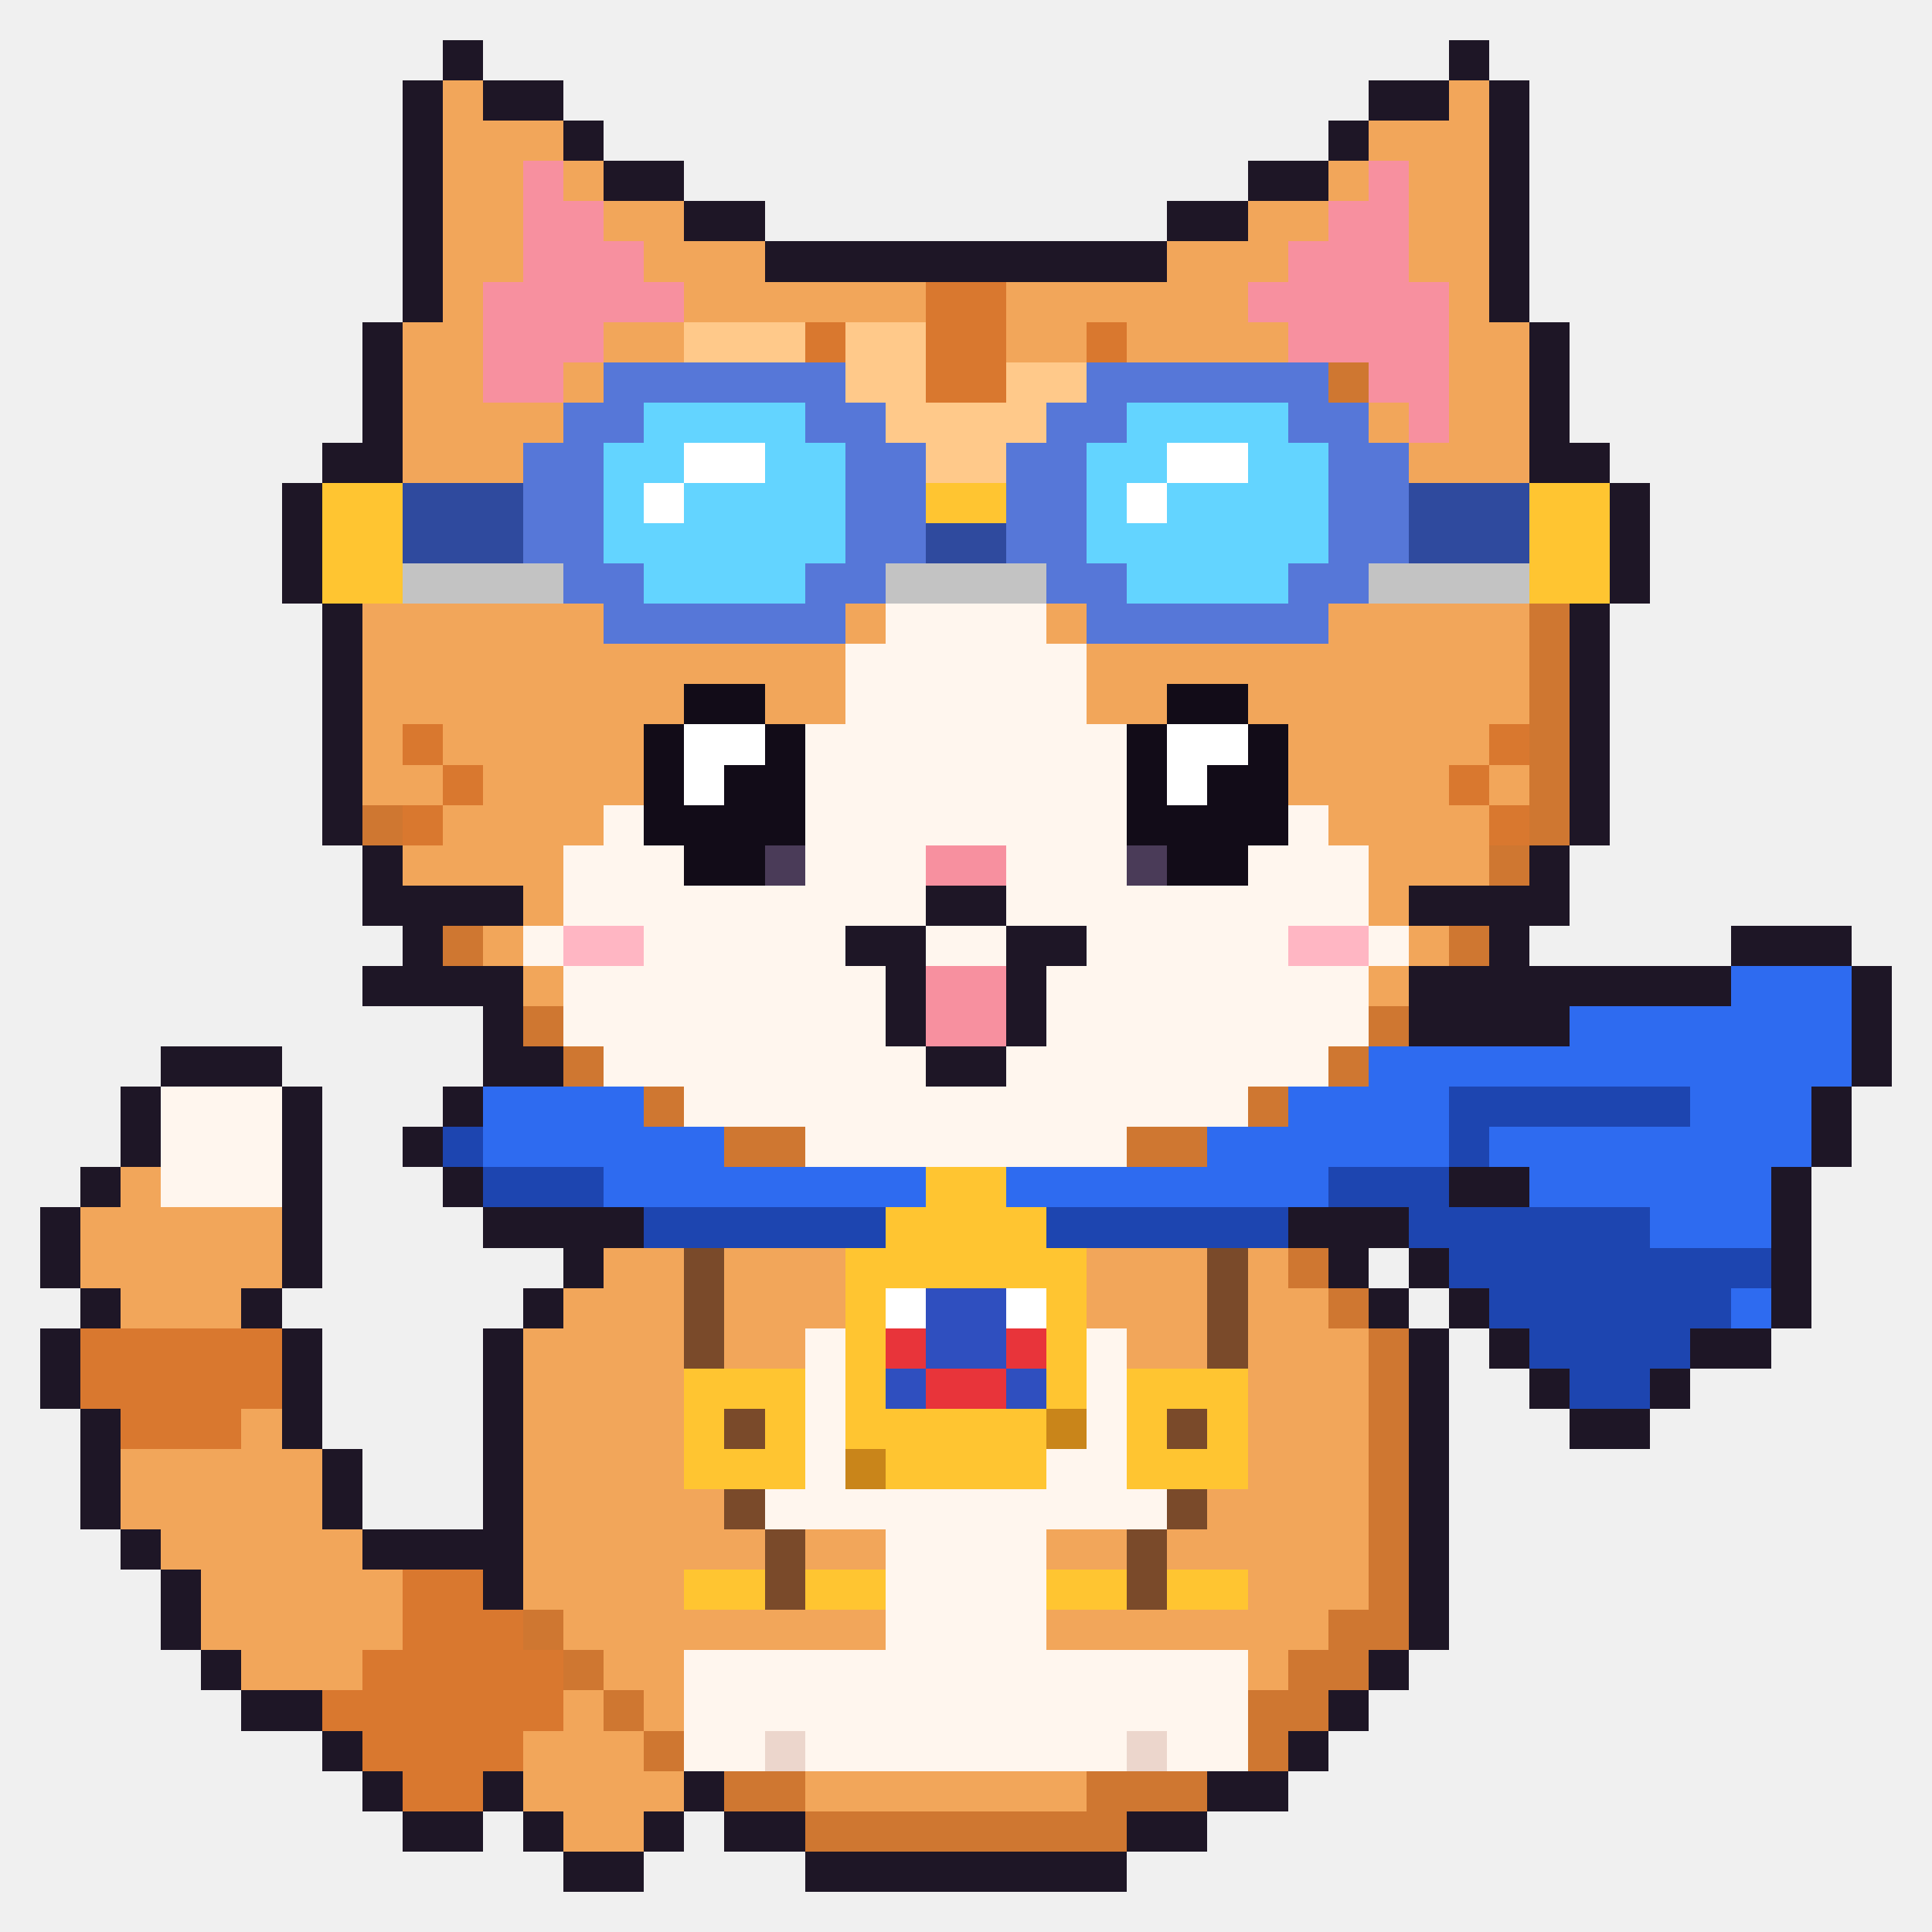
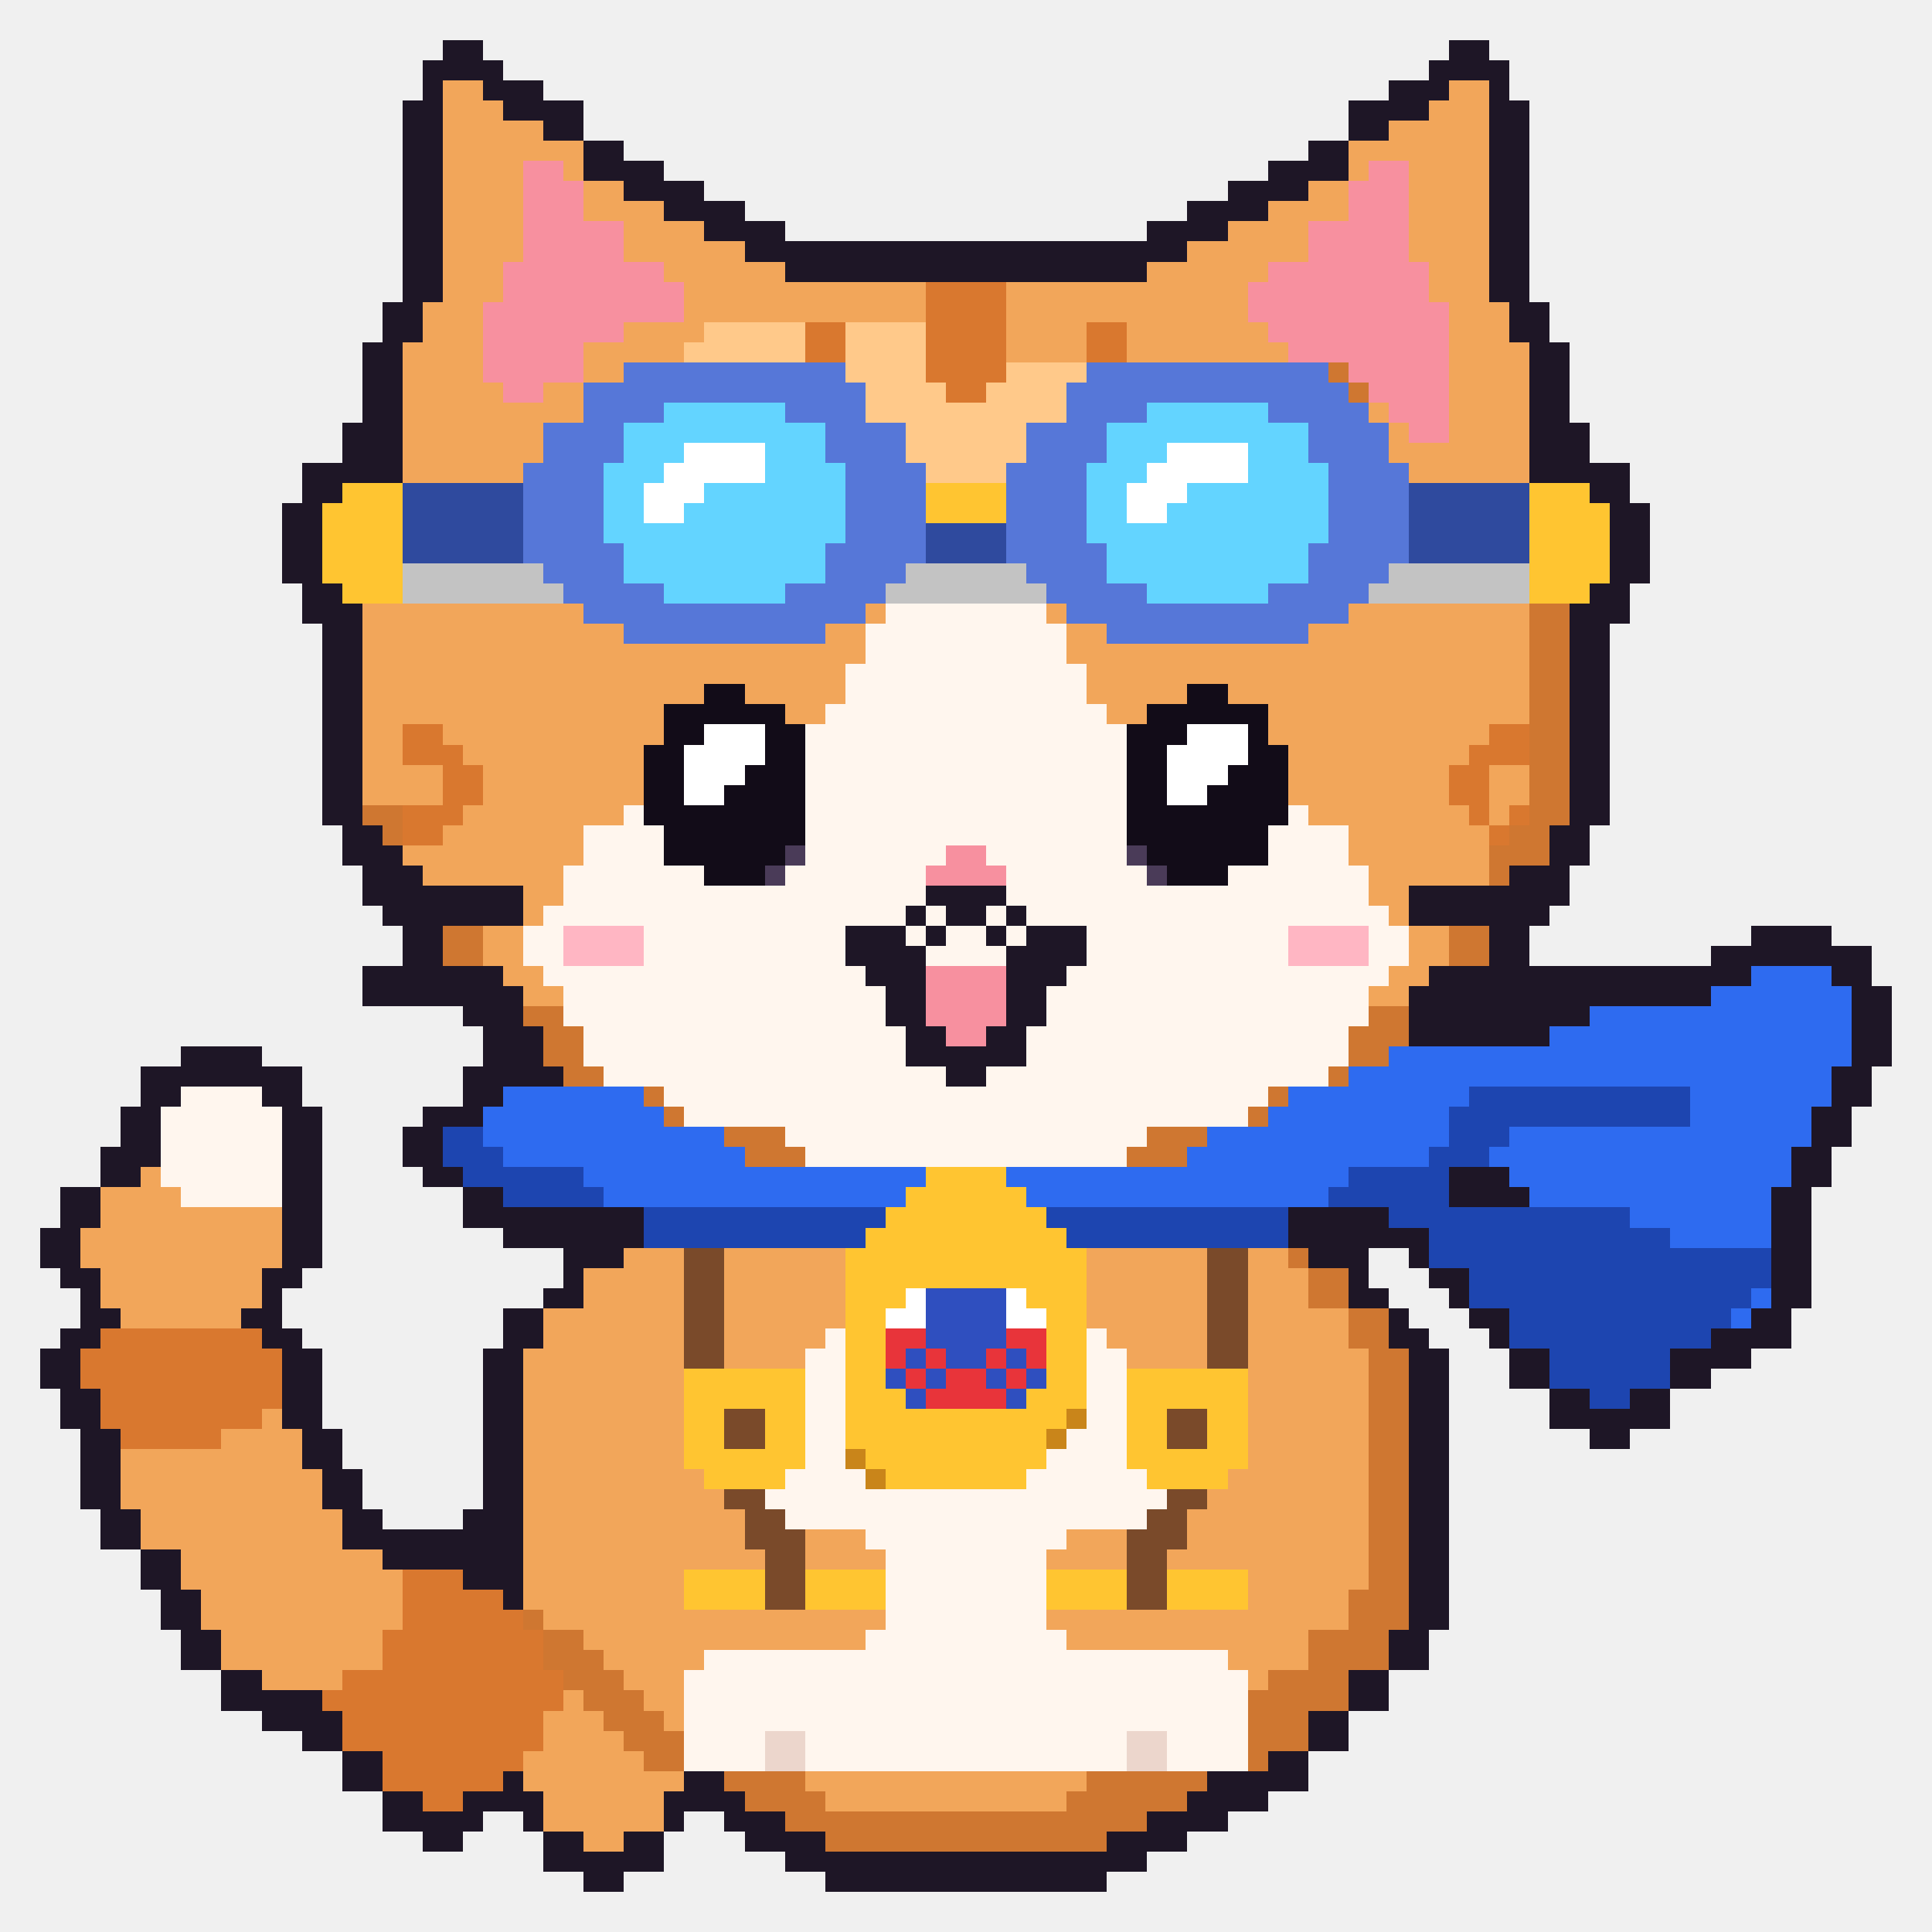
<svg xmlns="http://www.w3.org/2000/svg" width="96" height="96" viewBox="0 0 96 96" shape-rendering="crispEdges">
-   <path fill="#1e1626" d="M22 2h2v2h-2zM72 2h2v2h-2zM20 4h2v2h-2zM24 4h4v2h-4zM68 4h4v2h-4zM74 4h2v2h-2zM20 6h2v2h-2zM28 6h2v2h-2zM66 6h2v2h-2zM74 6h2v2h-2zM20 8h2v2h-2zM30 8h4v2h-4zM62 8h4v2h-4zM74 8h2v2h-2zM20 10h2v2h-2zM34 10h4v2h-4zM58 10h4v2h-4zM74 10h2v2h-2zM20 12h2v2h-2zM38 12h20v2h-20zM74 12h2v2h-2zM20 14h2v2h-2zM74 14h2v2h-2zM18 16h2v2h-2zM76 16h2v2h-2zM18 18h2v2h-2zM76 18h2v2h-2zM18 20h2v2h-2zM76 20h2v2h-2zM16 22h4v2h-4zM76 22h4v2h-4zM14 24h2v2h-2zM80 24h2v2h-2zM14 26h2v2h-2zM80 26h2v2h-2zM14 28h2v2h-2zM80 28h2v2h-2zM16 30h2v2h-2zM78 30h2v2h-2zM16 32h2v2h-2zM78 32h2v2h-2zM16 34h2v2h-2zM78 34h2v2h-2zM16 36h2v2h-2zM78 36h2v2h-2zM16 38h2v2h-2zM78 38h2v2h-2zM16 40h2v2h-2zM78 40h2v2h-2zM18 42h2v2h-2zM76 42h2v2h-2zM18 44h8v2h-8zM46 44h4v2h-4zM70 44h8v2h-8zM20 46h2v2h-2zM42 46h4v2h-4zM50 46h4v2h-4zM74 46h2v2h-2zM86 46h6v2h-6zM18 48h8v2h-8zM44 48h2v2h-2zM50 48h2v2h-2zM70 48h16v2h-16zM92 48h2v2h-2zM24 50h2v2h-2zM44 50h2v2h-2zM50 50h2v2h-2zM70 50h8v2h-8zM92 50h2v2h-2zM8 52h6v2h-6zM24 52h4v2h-4zM46 52h4v2h-4zM92 52h2v2h-2zM6 54h2v2h-2zM14 54h2v2h-2zM22 54h2v2h-2zM90 54h2v2h-2zM6 56h2v2h-2zM14 56h2v2h-2zM20 56h2v2h-2zM90 56h2v2h-2zM4 58h2v2h-2zM14 58h2v2h-2zM22 58h2v2h-2zM72 58h4v2h-4zM88 58h2v2h-2zM2 60h2v2h-2zM14 60h2v2h-2zM24 60h8v2h-8zM64 60h6v2h-6zM88 60h2v2h-2zM2 62h2v2h-2zM14 62h2v2h-2zM28 62h2v2h-2zM66 62h2v2h-2zM70 62h2v2h-2zM88 62h2v2h-2zM4 64h2v2h-2zM12 64h2v2h-2zM26 64h2v2h-2zM68 64h2v2h-2zM72 64h2v2h-2zM88 64h2v2h-2zM2 66h2v2h-2zM14 66h2v2h-2zM24 66h2v2h-2zM70 66h2v2h-2zM74 66h2v2h-2zM84 66h4v2h-4zM2 68h2v2h-2zM14 68h2v2h-2zM24 68h2v2h-2zM70 68h2v2h-2zM76 68h2v2h-2zM82 68h2v2h-2zM4 70h2v2h-2zM14 70h2v2h-2zM24 70h2v2h-2zM70 70h2v2h-2zM78 70h4v2h-4zM4 72h2v2h-2zM16 72h2v2h-2zM24 72h2v2h-2zM70 72h2v2h-2zM4 74h2v2h-2zM16 74h2v2h-2zM24 74h2v2h-2zM70 74h2v2h-2zM6 76h2v2h-2zM18 76h8v2h-8zM70 76h2v2h-2zM8 78h2v2h-2zM24 78h2v2h-2zM70 78h2v2h-2zM8 80h2v2h-2zM70 80h2v2h-2zM10 82h2v2h-2zM68 82h2v2h-2zM12 84h4v2h-4zM66 84h2v2h-2zM16 86h2v2h-2zM64 86h2v2h-2zM18 88h2v2h-2zM24 88h2v2h-2zM34 88h2v2h-2zM60 88h4v2h-4zM20 90h4v2h-4zM26 90h2v2h-2zM32 90h2v2h-2zM36 90h4v2h-4zM56 90h4v2h-4zM28 92h4v2h-4zM40 92h16v2h-16z" />
-   <path fill="#f2a65a" d="M22 4h2v2h-2zM72 4h2v2h-2zM22 6h6v2h-6zM68 6h6v2h-6zM22 8h4v2h-4zM28 8h2v2h-2zM66 8h2v2h-2zM70 8h4v2h-4zM22 10h4v2h-4zM30 10h4v2h-4zM62 10h4v2h-4zM70 10h4v2h-4zM22 12h4v2h-4zM32 12h6v2h-6zM58 12h6v2h-6zM70 12h4v2h-4zM22 14h2v2h-2zM34 14h12v2h-12zM50 14h12v2h-12zM72 14h2v2h-2zM20 16h4v2h-4zM30 16h4v2h-4zM50 16h4v2h-4zM56 16h8v2h-8zM72 16h4v2h-4zM20 18h4v2h-4zM28 18h2v2h-2zM72 18h4v2h-4zM20 20h8v2h-8zM68 20h2v2h-2zM72 20h4v2h-4zM20 22h6v2h-6zM70 22h6v2h-6zM18 30h12v2h-12zM42 30h2v2h-2zM52 30h2v2h-2zM66 30h10v2h-10zM18 32h24v2h-24zM54 32h22v2h-22zM18 34h16v2h-16zM38 34h4v2h-4zM54 34h4v2h-4zM62 34h14v2h-14zM18 36h2v2h-2zM22 36h10v2h-10zM64 36h10v2h-10zM18 38h4v2h-4zM24 38h8v2h-8zM64 38h8v2h-8zM74 38h2v2h-2zM22 40h8v2h-8zM66 40h8v2h-8zM20 42h8v2h-8zM68 42h6v2h-6zM26 44h2v2h-2zM68 44h2v2h-2zM24 46h2v2h-2zM70 46h2v2h-2zM26 48h2v2h-2zM68 48h2v2h-2zM6 58h2v2h-2zM4 60h10v2h-10zM4 62h10v2h-10zM30 62h4v2h-4zM36 62h6v2h-6zM54 62h6v2h-6zM62 62h2v2h-2zM6 64h6v2h-6zM28 64h6v2h-6zM36 64h6v2h-6zM54 64h6v2h-6zM62 64h4v2h-4zM26 66h8v2h-8zM36 66h4v2h-4zM56 66h4v2h-4zM62 66h6v2h-6zM26 68h8v2h-8zM62 68h6v2h-6zM12 70h2v2h-2zM26 70h8v2h-8zM62 70h6v2h-6zM6 72h10v2h-10zM26 72h8v2h-8zM62 72h6v2h-6zM6 74h10v2h-10zM26 74h10v2h-10zM60 74h8v2h-8zM8 76h10v2h-10zM26 76h12v2h-12zM40 76h4v2h-4zM52 76h4v2h-4zM58 76h10v2h-10zM10 78h10v2h-10zM26 78h8v2h-8zM62 78h6v2h-6zM10 80h10v2h-10zM28 80h16v2h-16zM52 80h14v2h-14zM12 82h6v2h-6zM30 82h4v2h-4zM62 82h2v2h-2zM28 84h2v2h-2zM32 84h2v2h-2zM26 86h6v2h-6zM26 88h8v2h-8zM40 88h14v2h-14zM28 90h4v2h-4z" />
-   <path fill="#f7909f" d="M26 8h2v2h-2zM68 8h2v2h-2zM26 10h4v2h-4zM66 10h4v2h-4zM26 12h6v2h-6zM64 12h6v2h-6zM24 14h10v2h-10zM62 14h10v2h-10zM24 16h6v2h-6zM64 16h8v2h-8zM24 18h4v2h-4zM68 18h4v2h-4zM70 20h2v2h-2zM46 42h4v2h-4zM46 48h4v2h-4zM46 50h4v2h-4z" />
-   <path fill="#d9782f" d="M46 14h4v2h-4zM40 16h2v2h-2zM46 16h4v2h-4zM54 16h2v2h-2zM46 18h4v2h-4zM20 36h2v2h-2zM74 36h2v2h-2zM22 38h2v2h-2zM72 38h2v2h-2zM20 40h2v2h-2zM74 40h2v2h-2zM4 66h10v2h-10zM4 68h10v2h-10zM6 70h6v2h-6zM20 78h4v2h-4zM20 80h6v2h-6zM18 82h10v2h-10zM16 84h12v2h-12zM18 86h8v2h-8zM20 88h4v2h-4z" />
-   <path fill="#ffc98a" d="M34 16h6v2h-6zM42 16h4v2h-4zM42 18h4v2h-4zM50 18h4v2h-4zM44 20h8v2h-8zM46 22h4v2h-4z" />
-   <path fill="#5677d8" d="M30 18h12v2h-12zM54 18h12v2h-12zM28 20h4v2h-4zM40 20h4v2h-4zM52 20h4v2h-4zM64 20h4v2h-4zM26 22h4v2h-4zM42 22h4v2h-4zM50 22h4v2h-4zM66 22h4v2h-4zM26 24h4v2h-4zM42 24h4v2h-4zM50 24h4v2h-4zM66 24h4v2h-4zM26 26h4v2h-4zM42 26h4v2h-4zM50 26h4v2h-4zM66 26h4v2h-4zM28 28h4v2h-4zM40 28h4v2h-4zM52 28h4v2h-4zM64 28h4v2h-4zM30 30h12v2h-12zM54 30h12v2h-12z" />
-   <path fill="#cf7731" d="M66 18h2v2h-2zM76 30h2v2h-2zM76 32h2v2h-2zM76 34h2v2h-2zM76 36h2v2h-2zM76 38h2v2h-2zM18 40h2v2h-2zM76 40h2v2h-2zM74 42h2v2h-2zM22 46h2v2h-2zM72 46h2v2h-2zM26 50h2v2h-2zM68 50h2v2h-2zM28 52h2v2h-2zM66 52h2v2h-2zM32 54h2v2h-2zM62 54h2v2h-2zM36 56h4v2h-4zM56 56h4v2h-4zM64 62h2v2h-2zM66 64h2v2h-2zM68 66h2v2h-2zM68 68h2v2h-2zM68 70h2v2h-2zM68 72h2v2h-2zM68 74h2v2h-2zM68 76h2v2h-2zM68 78h2v2h-2zM26 80h2v2h-2zM66 80h4v2h-4zM28 82h2v2h-2zM64 82h4v2h-4zM30 84h2v2h-2zM62 84h4v2h-4zM32 86h2v2h-2zM62 86h2v2h-2zM36 88h4v2h-4zM54 88h6v2h-6zM40 90h16v2h-16z" />
-   <path fill="#63d4ff" d="M32 20h8v2h-8zM56 20h8v2h-8zM30 22h4v2h-4zM38 22h4v2h-4zM54 22h4v2h-4zM62 22h4v2h-4zM30 24h2v2h-2zM34 24h8v2h-8zM54 24h2v2h-2zM58 24h8v2h-8zM30 26h12v2h-12zM54 26h12v2h-12zM32 28h8v2h-8zM56 28h8v2h-8z" />
-   <path fill="#ffffff" d="M34 22h4v2h-4zM58 22h4v2h-4zM32 24h2v2h-2zM56 24h2v2h-2zM34 36h4v2h-4zM58 36h4v2h-4zM34 38h2v2h-2zM58 38h2v2h-2zM44 64h2v2h-2zM50 64h2v2h-2z" />
-   <path fill="#ffc531" d="M16 24h4v2h-4zM46 24h4v2h-4zM76 24h4v2h-4zM16 26h4v2h-4zM76 26h4v2h-4zM16 28h4v2h-4zM76 28h4v2h-4zM46 58h4v2h-4zM44 60h8v2h-8zM42 62h12v2h-12zM42 64h2v2h-2zM52 64h2v2h-2zM42 66h2v2h-2zM52 66h2v2h-2zM34 68h6v2h-6zM42 68h2v2h-2zM52 68h2v2h-2zM56 68h6v2h-6zM34 70h2v2h-2zM38 70h2v2h-2zM42 70h10v2h-10zM56 70h2v2h-2zM60 70h2v2h-2zM34 72h6v2h-6zM44 72h8v2h-8zM56 72h6v2h-6zM34 78h4v2h-4zM40 78h4v2h-4zM52 78h4v2h-4zM58 78h4v2h-4z" />
-   <path fill="#2f4a9e" d="M20 24h6v2h-6zM70 24h6v2h-6zM20 26h6v2h-6zM46 26h4v2h-4zM70 26h6v2h-6z" />
-   <path fill="#00000030" d="M20 28h8v2h-8zM44 28h8v2h-8zM68 28h8v2h-8z" />
-   <path fill="#fff6ee" d="M44 30h8v2h-8zM42 32h12v2h-12zM42 34h12v2h-12zM40 36h16v2h-16zM40 38h16v2h-16zM30 40h2v2h-2zM40 40h16v2h-16zM64 40h2v2h-2zM28 42h6v2h-6zM40 42h6v2h-6zM50 42h6v2h-6zM62 42h6v2h-6zM28 44h18v2h-18zM50 44h18v2h-18zM26 46h2v2h-2zM32 46h10v2h-10zM46 46h4v2h-4zM54 46h10v2h-10zM68 46h2v2h-2zM28 48h16v2h-16zM52 48h16v2h-16zM28 50h16v2h-16zM52 50h16v2h-16zM30 52h16v2h-16zM50 52h16v2h-16zM8 54h6v2h-6zM34 54h28v2h-28zM8 56h6v2h-6zM40 56h16v2h-16zM8 58h6v2h-6zM40 66h2v2h-2zM54 66h2v2h-2zM40 68h2v2h-2zM54 68h2v2h-2zM40 70h2v2h-2zM54 70h2v2h-2zM40 72h2v2h-2zM52 72h4v2h-4zM38 74h20v2h-20zM44 76h8v2h-8zM44 78h8v2h-8zM44 80h8v2h-8zM34 82h28v2h-28zM34 84h28v2h-28zM34 86h4v2h-4zM40 86h16v2h-16zM58 86h4v2h-4z" />
-   <path fill="#120c18" d="M34 34h4v2h-4zM58 34h4v2h-4zM32 36h2v2h-2zM38 36h2v2h-2zM56 36h2v2h-2zM62 36h2v2h-2zM32 38h2v2h-2zM36 38h4v2h-4zM56 38h2v2h-2zM60 38h4v2h-4zM32 40h8v2h-8zM56 40h8v2h-8zM34 42h4v2h-4zM58 42h4v2h-4z" />
-   <path fill="#4a3b58" d="M38 42h2v2h-2zM56 42h2v2h-2z" />
-   <path fill="#ffb6c3" d="M28 46h4v2h-4zM64 46h4v2h-4z" />
-   <path fill="#2e6bf0" d="M86 48h6v2h-6zM78 50h14v2h-14zM68 52h24v2h-24zM24 54h8v2h-8zM64 54h8v2h-8zM84 54h6v2h-6zM24 56h12v2h-12zM60 56h12v2h-12zM74 56h16v2h-16zM30 58h16v2h-16zM50 58h16v2h-16zM76 58h12v2h-12zM82 60h6v2h-6zM86 64h2v2h-2z" />
-   <path fill="#1d45b0" d="M72 54h12v2h-12zM22 56h2v2h-2zM72 56h2v2h-2zM24 58h6v2h-6zM66 58h6v2h-6zM32 60h12v2h-12zM52 60h12v2h-12zM70 60h12v2h-12zM72 62h16v2h-16zM74 64h12v2h-12zM76 66h8v2h-8zM78 68h4v2h-4z" />
-   <path fill="#7a4a2a" d="M34 62h2v2h-2zM60 62h2v2h-2zM34 64h2v2h-2zM60 64h2v2h-2zM34 66h2v2h-2zM60 66h2v2h-2zM36 70h2v2h-2zM58 70h2v2h-2zM36 74h2v2h-2zM58 74h2v2h-2zM38 76h2v2h-2zM56 76h2v2h-2zM38 78h2v2h-2zM56 78h2v2h-2z" />
-   <path fill="#2f4fbf" d="M46 64h4v2h-4zM46 66h4v2h-4zM44 68h2v2h-2zM50 68h2v2h-2z" />
-   <path fill="#e8343a" d="M44 66h2v2h-2zM50 66h2v2h-2zM46 68h4v2h-4z" />
-   <path fill="#c9851a" d="M52 70h2v2h-2zM42 72h2v2h-2z" />
-   <path fill="#ecd6cc" d="M38 86h2v2h-2zM56 86h2v2h-2z" />
+   <path fill="#1e1626" d="M22 2h2v1h-2zM72 2h2v1h-2zM21 3h4v1h-4zM71 3h4v1h-4zM21 4h1v1h-1zM24 4h3v1h-3zM69 4h3v1h-3zM74 4h1v1h-1zM20 5h2v1h-2zM25 5h4v1h-4zM67 5h4v1h-4zM74 5h2v1h-2zM20 6h2v1h-2zM27 6h2v1h-2zM67 6h2v1h-2zM74 6h2v1h-2zM20 7h2v1h-2zM29 7h2v1h-2zM65 7h2v1h-2zM74 7h2v1h-2zM20 8h2v1h-2zM29 8h4v1h-4zM63 8h4v1h-4zM74 8h2v1h-2zM20 9h2v1h-2zM31 9h4v1h-4zM61 9h4v1h-4zM74 9h2v1h-2zM20 10h2v1h-2zM33 10h4v1h-4zM59 10h4v1h-4zM74 10h2v1h-2zM20 11h2v1h-2zM35 11h4v1h-4zM57 11h4v1h-4zM74 11h2v1h-2zM20 12h2v1h-2zM37 12h22v1h-22zM74 12h2v1h-2zM20 13h2v1h-2zM39 13h18v1h-18zM74 13h2v1h-2zM20 14h2v1h-2zM74 14h2v1h-2zM19 15h2v1h-2zM75 15h2v1h-2zM19 16h2v1h-2zM75 16h2v1h-2zM18 17h2v1h-2zM76 17h2v1h-2zM18 18h2v1h-2zM76 18h2v1h-2zM18 19h2v1h-2zM76 19h2v1h-2zM18 20h2v1h-2zM76 20h2v1h-2zM17 21h3v1h-3zM76 21h3v1h-3zM17 22h3v1h-3zM76 22h3v1h-3zM15 23h5v1h-5zM76 23h5v1h-5zM15 24h2v1h-2zM79 24h2v1h-2zM14 25h2v1h-2zM80 25h2v1h-2zM14 26h2v1h-2zM80 26h2v1h-2zM14 27h2v1h-2zM80 27h2v1h-2zM14 28h2v1h-2zM80 28h2v1h-2zM15 29h2v1h-2zM79 29h2v1h-2zM15 30h3v1h-3zM78 30h3v1h-3zM16 31h2v1h-2zM78 31h2v1h-2zM16 32h2v1h-2zM78 32h2v1h-2zM16 33h2v1h-2zM78 33h2v1h-2zM16 34h2v1h-2zM78 34h2v1h-2zM16 35h2v1h-2zM78 35h2v1h-2zM16 36h2v1h-2zM78 36h2v1h-2zM16 37h2v1h-2zM78 37h2v1h-2zM16 38h2v1h-2zM78 38h2v1h-2zM16 39h2v1h-2zM78 39h2v1h-2zM16 40h2v1h-2zM78 40h2v1h-2zM17 41h2v1h-2zM77 41h2v1h-2zM17 42h3v1h-3zM77 42h2v1h-2zM18 43h3v1h-3zM75 43h3v1h-3zM18 44h8v1h-8zM46 44h4v1h-4zM70 44h8v1h-8zM19 45h7v1h-7zM45 45h1v1h-1zM47 45h2v1h-2zM50 45h1v1h-1zM70 45h7v1h-7zM20 46h2v1h-2zM42 46h3v1h-3zM46 46h1v1h-1zM49 46h1v1h-1zM51 46h3v1h-3zM74 46h2v1h-2zM87 46h4v1h-4zM20 47h2v1h-2zM42 47h4v1h-4zM50 47h4v1h-4zM74 47h2v1h-2zM85 47h8v1h-8zM18 48h7v1h-7zM43 48h3v1h-3zM50 48h3v1h-3zM71 48h16v1h-16zM91 48h2v1h-2zM18 49h8v1h-8zM44 49h2v1h-2zM50 49h2v1h-2zM70 49h15v1h-15zM92 49h2v1h-2zM23 50h3v1h-3zM44 50h2v1h-2zM50 50h2v1h-2zM70 50h9v1h-9zM92 50h2v1h-2zM24 51h3v1h-3zM45 51h2v1h-2zM49 51h2v1h-2zM70 51h7v1h-7zM92 51h2v1h-2zM9 52h4v1h-4zM24 52h3v1h-3zM45 52h6v1h-6zM92 52h2v1h-2zM7 53h8v1h-8zM23 53h5v1h-5zM47 53h2v1h-2zM91 53h2v1h-2zM7 54h2v1h-2zM13 54h2v1h-2zM23 54h2v1h-2zM91 54h2v1h-2zM6 55h2v1h-2zM14 55h2v1h-2zM21 55h3v1h-3zM90 55h2v1h-2zM6 56h2v1h-2zM14 56h2v1h-2zM20 56h2v1h-2zM90 56h2v1h-2zM5 57h3v1h-3zM14 57h2v1h-2zM20 57h2v1h-2zM89 57h2v1h-2zM5 58h2v1h-2zM14 58h2v1h-2zM21 58h2v1h-2zM72 58h3v1h-3zM89 58h2v1h-2zM3 59h2v1h-2zM14 59h2v1h-2zM23 59h2v1h-2zM72 59h4v1h-4zM88 59h2v1h-2zM3 60h2v1h-2zM14 60h2v1h-2zM23 60h9v1h-9zM64 60h5v1h-5zM88 60h2v1h-2zM2 61h2v1h-2zM14 61h2v1h-2zM25 61h7v1h-7zM64 61h7v1h-7zM88 61h2v1h-2zM2 62h2v1h-2zM14 62h2v1h-2zM28 62h3v1h-3zM65 62h3v1h-3zM70 62h1v1h-1zM88 62h2v1h-2zM3 63h2v1h-2zM13 63h2v1h-2zM28 63h1v1h-1zM67 63h1v1h-1zM71 63h2v1h-2zM88 63h2v1h-2zM4 64h1v1h-1zM13 64h1v1h-1zM27 64h2v1h-2zM67 64h2v1h-2zM72 64h1v1h-1zM88 64h2v1h-2zM4 65h2v1h-2zM12 65h2v1h-2zM25 65h2v1h-2zM69 65h1v1h-1zM73 65h2v1h-2zM87 65h2v1h-2zM3 66h2v1h-2zM13 66h2v1h-2zM25 66h2v1h-2zM69 66h2v1h-2zM74 66h1v1h-1zM85 66h4v1h-4zM2 67h2v1h-2zM14 67h2v1h-2zM24 67h2v1h-2zM70 67h2v1h-2zM75 67h2v1h-2zM83 67h4v1h-4zM2 68h2v1h-2zM14 68h2v1h-2zM24 68h2v1h-2zM70 68h2v1h-2zM75 68h2v1h-2zM83 68h2v1h-2zM3 69h2v1h-2zM14 69h2v1h-2zM24 69h2v1h-2zM70 69h2v1h-2zM77 69h2v1h-2zM81 69h2v1h-2zM3 70h2v1h-2zM14 70h2v1h-2zM24 70h2v1h-2zM70 70h2v1h-2zM77 70h6v1h-6zM4 71h2v1h-2zM15 71h2v1h-2zM24 71h2v1h-2zM70 71h2v1h-2zM79 71h2v1h-2zM4 72h2v1h-2zM15 72h2v1h-2zM24 72h2v1h-2zM70 72h2v1h-2zM4 73h2v1h-2zM16 73h2v1h-2zM24 73h2v1h-2zM70 73h2v1h-2zM4 74h2v1h-2zM16 74h2v1h-2zM24 74h2v1h-2zM70 74h2v1h-2zM5 75h2v1h-2zM17 75h2v1h-2zM23 75h3v1h-3zM70 75h2v1h-2zM5 76h2v1h-2zM17 76h9v1h-9zM70 76h2v1h-2zM7 77h2v1h-2zM19 77h7v1h-7zM70 77h2v1h-2zM7 78h2v1h-2zM23 78h3v1h-3zM70 78h2v1h-2zM8 79h2v1h-2zM25 79h1v1h-1zM70 79h2v1h-2zM8 80h2v1h-2zM70 80h2v1h-2zM9 81h2v1h-2zM69 81h2v1h-2zM9 82h2v1h-2zM69 82h2v1h-2zM11 83h2v1h-2zM67 83h2v1h-2zM11 84h5v1h-5zM67 84h2v1h-2zM13 85h4v1h-4zM65 85h2v1h-2zM15 86h2v1h-2zM65 86h2v1h-2zM17 87h2v1h-2zM63 87h2v1h-2zM17 88h2v1h-2zM25 88h1v1h-1zM34 88h2v1h-2zM60 88h5v1h-5zM19 89h2v1h-2zM23 89h4v1h-4zM33 89h4v1h-4zM59 89h4v1h-4zM19 90h5v1h-5zM26 90h1v1h-1zM33 90h1v1h-1zM36 90h3v1h-3zM57 90h4v1h-4zM21 91h2v1h-2zM27 91h2v1h-2zM31 91h2v1h-2zM37 91h4v1h-4zM55 91h4v1h-4zM27 92h6v1h-6zM39 92h18v1h-18zM29 93h2v1h-2zM41 93h14v1h-14z" />
+   <path fill="#f2a65a" d="M22 4h2v1h-2zM72 4h2v1h-2zM22 5h3v1h-3zM71 5h3v1h-3zM22 6h5v1h-5zM69 6h5v1h-5zM22 7h7v1h-7zM67 7h7v1h-7zM22 8h4v1h-4zM28 8h1v1h-1zM67 8h1v1h-1zM70 8h4v1h-4zM22 9h4v1h-4zM29 9h2v1h-2zM65 9h2v1h-2zM70 9h4v1h-4zM22 10h4v1h-4zM29 10h4v1h-4zM63 10h4v1h-4zM70 10h4v1h-4zM22 11h4v1h-4zM31 11h4v1h-4zM61 11h4v1h-4zM70 11h4v1h-4zM22 12h4v1h-4zM31 12h6v1h-6zM59 12h6v1h-6zM70 12h4v1h-4zM22 13h3v1h-3zM33 13h6v1h-6zM57 13h6v1h-6zM71 13h3v1h-3zM22 14h3v1h-3zM34 14h12v1h-12zM50 14h12v1h-12zM71 14h3v1h-3zM21 15h3v1h-3zM34 15h12v1h-12zM50 15h12v1h-12zM72 15h3v1h-3zM21 16h3v1h-3zM31 16h4v1h-4zM50 16h4v1h-4zM56 16h7v1h-7zM72 16h3v1h-3zM20 17h4v1h-4zM29 17h5v1h-5zM50 17h4v1h-4zM56 17h8v1h-8zM72 17h4v1h-4zM20 18h4v1h-4zM29 18h2v1h-2zM72 18h4v1h-4zM20 19h5v1h-5zM27 19h2v1h-2zM72 19h4v1h-4zM20 20h9v1h-9zM68 20h1v1h-1zM72 20h4v1h-4zM20 21h7v1h-7zM69 21h1v1h-1zM72 21h4v1h-4zM20 22h7v1h-7zM69 22h7v1h-7zM20 23h6v1h-6zM70 23h6v1h-6zM18 30h11v1h-11zM43 30h1v1h-1zM52 30h1v1h-1zM67 30h9v1h-9zM18 31h13v1h-13zM41 31h2v1h-2zM53 31h2v1h-2zM65 31h11v1h-11zM18 32h25v1h-25zM53 32h23v1h-23zM18 33h24v1h-24zM54 33h22v1h-22zM18 34h17v1h-17zM37 34h5v1h-5zM54 34h5v1h-5zM61 34h15v1h-15zM18 35h15v1h-15zM39 35h2v1h-2zM55 35h2v1h-2zM63 35h13v1h-13zM18 36h2v1h-2zM22 36h11v1h-11zM63 36h11v1h-11zM18 37h2v1h-2zM23 37h9v1h-9zM64 37h9v1h-9zM18 38h4v1h-4zM24 38h8v1h-8zM64 38h8v1h-8zM74 38h2v1h-2zM18 39h4v1h-4zM24 39h8v1h-8zM64 39h8v1h-8zM74 39h2v1h-2zM23 40h8v1h-8zM65 40h8v1h-8zM74 40h1v1h-1zM22 41h7v1h-7zM67 41h7v1h-7zM20 42h9v1h-9zM67 42h7v1h-7zM21 43h7v1h-7zM68 43h6v1h-6zM26 44h2v1h-2zM68 44h2v1h-2zM26 45h1v1h-1zM69 45h1v1h-1zM24 46h2v1h-2zM70 46h2v1h-2zM24 47h2v1h-2zM70 47h2v1h-2zM25 48h2v1h-2zM69 48h2v1h-2zM26 49h2v1h-2zM68 49h2v1h-2zM7 58h1v1h-1zM5 59h4v1h-4zM5 60h9v1h-9zM4 61h10v1h-10zM4 62h10v1h-10zM31 62h3v1h-3zM36 62h6v1h-6zM54 62h6v1h-6zM62 62h2v1h-2zM5 63h8v1h-8zM29 63h5v1h-5zM36 63h6v1h-6zM54 63h6v1h-6zM62 63h3v1h-3zM5 64h8v1h-8zM29 64h5v1h-5zM36 64h6v1h-6zM54 64h6v1h-6zM62 64h3v1h-3zM6 65h6v1h-6zM27 65h7v1h-7zM36 65h6v1h-6zM54 65h6v1h-6zM62 65h5v1h-5zM27 66h7v1h-7zM36 66h5v1h-5zM55 66h5v1h-5zM62 66h5v1h-5zM26 67h8v1h-8zM36 67h4v1h-4zM56 67h4v1h-4zM62 67h6v1h-6zM26 68h8v1h-8zM62 68h6v1h-6zM26 69h8v1h-8zM62 69h6v1h-6zM13 70h1v1h-1zM26 70h8v1h-8zM62 70h6v1h-6zM11 71h4v1h-4zM26 71h8v1h-8zM62 71h6v1h-6zM6 72h9v1h-9zM26 72h8v1h-8zM62 72h6v1h-6zM6 73h10v1h-10zM26 73h9v1h-9zM61 73h7v1h-7zM6 74h10v1h-10zM26 74h10v1h-10zM60 74h8v1h-8zM7 75h10v1h-10zM26 75h11v1h-11zM59 75h9v1h-9zM7 76h10v1h-10zM26 76h11v1h-11zM40 76h3v1h-3zM53 76h3v1h-3zM59 76h9v1h-9zM9 77h10v1h-10zM26 77h12v1h-12zM40 77h4v1h-4zM52 77h4v1h-4zM58 77h10v1h-10zM9 78h11v1h-11zM26 78h8v1h-8zM62 78h6v1h-6zM10 79h10v1h-10zM26 79h8v1h-8zM62 79h5v1h-5zM10 80h10v1h-10zM27 80h17v1h-17zM52 80h15v1h-15zM11 81h8v1h-8zM29 81h14v1h-14zM53 81h12v1h-12zM11 82h8v1h-8zM30 82h5v1h-5zM61 82h4v1h-4zM13 83h4v1h-4zM31 83h3v1h-3zM62 83h1v1h-1zM28 84h1v1h-1zM32 84h2v1h-2zM27 85h3v1h-3zM33 85h1v1h-1zM27 86h4v1h-4zM26 87h6v1h-6zM26 88h8v1h-8zM40 88h14v1h-14zM27 89h6v1h-6zM41 89h12v1h-12zM27 90h6v1h-6zM29 91h2v1h-2z" />
+   <path fill="#f7909f" d="M26 8h2v1h-2zM68 8h2v1h-2zM26 9h3v1h-3zM67 9h3v1h-3zM26 10h3v1h-3zM67 10h3v1h-3zM26 11h5v1h-5zM65 11h5v1h-5zM26 12h5v1h-5zM65 12h5v1h-5zM25 13h8v1h-8zM63 13h8v1h-8zM25 14h9v1h-9zM62 14h9v1h-9zM24 15h10v1h-10zM62 15h10v1h-10zM24 16h7v1h-7zM63 16h9v1h-9zM24 17h5v1h-5zM64 17h8v1h-8zM24 18h5v1h-5zM67 18h5v1h-5zM25 19h2v1h-2zM68 19h4v1h-4zM69 20h3v1h-3zM70 21h2v1h-2zM47 42h2v1h-2zM46 43h4v1h-4zM46 48h4v1h-4zM46 49h4v1h-4zM46 50h4v1h-4zM47 51h2v1h-2z" />
+   <path fill="#d9782f" d="M46 14h4v1h-4zM46 15h4v1h-4zM40 16h2v1h-2zM46 16h4v1h-4zM54 16h2v1h-2zM40 17h2v1h-2zM46 17h4v1h-4zM54 17h2v1h-2zM46 18h4v1h-4zM47 19h2v1h-2zM20 36h2v1h-2zM74 36h2v1h-2zM20 37h3v1h-3zM73 37h3v1h-3zM22 38h2v1h-2zM72 38h2v1h-2zM22 39h2v1h-2zM72 39h2v1h-2zM20 40h3v1h-3zM73 40h1v1h-1zM75 40h1v1h-1zM20 41h2v1h-2zM74 41h1v1h-1zM5 66h8v1h-8zM4 67h10v1h-10zM4 68h10v1h-10zM5 69h9v1h-9zM5 70h8v1h-8zM6 71h5v1h-5zM20 78h3v1h-3zM20 79h5v1h-5zM20 80h6v1h-6zM19 81h8v1h-8zM19 82h8v1h-8zM17 83h11v1h-11zM16 84h12v1h-12zM17 85h10v1h-10zM17 86h10v1h-10zM19 87h7v1h-7zM19 88h6v1h-6zM21 89h2v1h-2z" />
+   <path fill="#ffc98a" d="M35 16h5v1h-5zM42 16h4v1h-4zM34 17h6v1h-6zM42 17h4v1h-4zM42 18h4v1h-4zM50 18h4v1h-4zM43 19h4v1h-4zM49 19h4v1h-4zM43 20h10v1h-10zM45 21h6v1h-6zM45 22h6v1h-6zM46 23h4v1h-4z" />
+   <path fill="#5677d8" d="M31 18h11v1h-11zM54 18h12v1h-12zM29 19h14v1h-14zM53 19h14v1h-14zM29 20h4v1h-4zM39 20h4v1h-4zM53 20h4v1h-4zM63 20h5v1h-5zM27 21h4v1h-4zM41 21h4v1h-4zM51 21h4v1h-4zM65 21h4v1h-4zM27 22h4v1h-4zM41 22h4v1h-4zM51 22h4v1h-4zM65 22h4v1h-4zM26 23h4v1h-4zM42 23h4v1h-4zM50 23h4v1h-4zM66 23h4v1h-4zM26 24h4v1h-4zM42 24h4v1h-4zM50 24h4v1h-4zM66 24h4v1h-4zM26 25h4v1h-4zM42 25h4v1h-4zM50 25h4v1h-4zM66 25h4v1h-4zM26 26h4v1h-4zM42 26h4v1h-4zM50 26h4v1h-4zM66 26h4v1h-4zM26 27h5v1h-5zM41 27h5v1h-5zM50 27h5v1h-5zM65 27h5v1h-5zM27 28h4v1h-4zM41 28h4v1h-4zM51 28h4v1h-4zM65 28h4v1h-4zM28 29h5v1h-5zM39 29h5v1h-5zM52 29h5v1h-5zM63 29h5v1h-5zM29 30h14v1h-14zM53 30h14v1h-14zM31 31h10v1h-10zM55 31h10v1h-10z" />
+   <path fill="#cf7731" d="M66 18h1v1h-1zM67 19h1v1h-1zM76 30h2v1h-2zM76 31h2v1h-2zM76 32h2v1h-2zM76 33h2v1h-2zM76 34h2v1h-2zM76 35h2v1h-2zM76 36h2v1h-2zM76 37h2v1h-2zM76 38h2v1h-2zM76 39h2v1h-2zM18 40h2v1h-2zM76 40h2v1h-2zM19 41h1v1h-1zM75 41h2v1h-2zM74 42h3v1h-3zM74 43h1v1h-1zM22 46h2v1h-2zM72 46h2v1h-2zM22 47h2v1h-2zM72 47h2v1h-2zM26 50h2v1h-2zM68 50h2v1h-2zM27 51h2v1h-2zM67 51h3v1h-3zM27 52h2v1h-2zM67 52h2v1h-2zM28 53h2v1h-2zM66 53h1v1h-1zM32 54h1v1h-1zM63 54h1v1h-1zM33 55h1v1h-1zM62 55h1v1h-1zM36 56h3v1h-3zM57 56h3v1h-3zM37 57h3v1h-3zM56 57h3v1h-3zM64 62h1v1h-1zM65 63h2v1h-2zM65 64h2v1h-2zM67 65h2v1h-2zM67 66h2v1h-2zM68 67h2v1h-2zM68 68h2v1h-2zM68 69h2v1h-2zM68 70h2v1h-2zM68 71h2v1h-2zM68 72h2v1h-2zM68 73h2v1h-2zM68 74h2v1h-2zM68 75h2v1h-2zM68 76h2v1h-2zM68 77h2v1h-2zM68 78h2v1h-2zM67 79h3v1h-3zM26 80h1v1h-1zM67 80h3v1h-3zM27 81h2v1h-2zM65 81h4v1h-4zM27 82h3v1h-3zM65 82h4v1h-4zM28 83h3v1h-3zM63 83h4v1h-4zM29 84h3v1h-3zM62 84h5v1h-5zM30 85h3v1h-3zM62 85h3v1h-3zM31 86h3v1h-3zM62 86h3v1h-3zM32 87h2v1h-2zM62 87h1v1h-1zM36 88h4v1h-4zM54 88h6v1h-6zM37 89h4v1h-4zM53 89h6v1h-6zM39 90h18v1h-18zM41 91h14v1h-14z" />
+   <path fill="#63d4ff" d="M33 20h6v1h-6zM57 20h6v1h-6zM31 21h10v1h-10zM55 21h10v1h-10zM31 22h3v1h-3zM38 22h3v1h-3zM55 22h3v1h-3zM62 22h3v1h-3zM30 23h3v1h-3zM38 23h4v1h-4zM54 23h3v1h-3zM62 23h4v1h-4zM30 24h2v1h-2zM35 24h7v1h-7zM54 24h2v1h-2zM59 24h7v1h-7zM30 25h2v1h-2zM34 25h8v1h-8zM54 25h2v1h-2zM58 25h8v1h-8zM30 26h12v1h-12zM54 26h12v1h-12zM31 27h10v1h-10zM55 27h10v1h-10zM31 28h10v1h-10zM55 28h10v1h-10zM33 29h6v1h-6zM57 29h6v1h-6z" />
+   <path fill="#ffffff" d="M34 22h4v1h-4zM58 22h4v1h-4zM33 23h5v1h-5zM57 23h5v1h-5zM32 24h3v1h-3zM56 24h3v1h-3zM32 25h2v1h-2zM56 25h2v1h-2zM35 36h3v1h-3zM59 36h3v1h-3zM34 37h4v1h-4zM58 37h4v1h-4zM34 38h3v1h-3zM58 38h3v1h-3zM34 39h2v1h-2zM58 39h2v1h-2zM45 64h1v1h-1zM50 64h1v1h-1zM44 65h2v1h-2zM50 65h2v1h-2z" />
+   <path fill="#ffc531" d="M17 24h3v1h-3zM46 24h4v1h-4zM76 24h3v1h-3zM16 25h4v1h-4zM46 25h4v1h-4zM76 25h4v1h-4zM16 26h4v1h-4zM76 26h4v1h-4zM16 27h4v1h-4zM76 27h4v1h-4zM16 28h4v1h-4zM76 28h4v1h-4zM17 29h3v1h-3zM76 29h3v1h-3zM46 58h4v1h-4zM45 59h6v1h-6zM44 60h8v1h-8zM43 61h10v1h-10zM42 62h12v1h-12zM42 63h12v1h-12zM42 64h3v1h-3zM51 64h3v1h-3zM42 65h2v1h-2zM52 65h2v1h-2zM42 66h2v1h-2zM52 66h2v1h-2zM42 67h2v1h-2zM52 67h2v1h-2zM34 68h6v1h-6zM42 68h2v1h-2zM52 68h2v1h-2zM56 68h6v1h-6zM34 69h6v1h-6zM42 69h3v1h-3zM51 69h3v1h-3zM56 69h6v1h-6zM34 70h2v1h-2zM38 70h2v1h-2zM42 70h11v1h-11zM56 70h2v1h-2zM60 70h2v1h-2zM34 71h2v1h-2zM38 71h2v1h-2zM42 71h10v1h-10zM56 71h2v1h-2zM60 71h2v1h-2zM34 72h6v1h-6zM43 72h9v1h-9zM56 72h6v1h-6zM35 73h4v1h-4zM44 73h7v1h-7zM57 73h4v1h-4zM34 78h4v1h-4zM40 78h4v1h-4zM52 78h4v1h-4zM58 78h4v1h-4zM34 79h4v1h-4zM40 79h4v1h-4zM52 79h4v1h-4zM58 79h4v1h-4z" />
+   <path fill="#2f4a9e" d="M20 24h6v1h-6zM70 24h6v1h-6zM20 25h6v1h-6zM70 25h6v1h-6zM20 26h6v1h-6zM46 26h4v1h-4zM70 26h6v1h-6zM20 27h6v1h-6zM46 27h4v1h-4zM70 27h6v1h-6z" />
+   <path fill="#00000030" d="M20 28h7v1h-7zM45 28h6v1h-6zM69 28h7v1h-7zM20 29h8v1h-8zM44 29h8v1h-8zM68 29h8v1h-8z" />
+   <path fill="#fff6ee" d="M44 30h8v1h-8zM43 31h10v1h-10zM43 32h10v1h-10zM42 33h12v1h-12zM42 34h12v1h-12zM41 35h14v1h-14zM40 36h16v1h-16zM40 37h16v1h-16zM40 38h16v1h-16zM40 39h16v1h-16zM31 40h1v1h-1zM40 40h16v1h-16zM64 40h1v1h-1zM29 41h4v1h-4zM40 41h16v1h-16zM63 41h4v1h-4zM29 42h4v1h-4zM40 42h7v1h-7zM49 42h7v1h-7zM63 42h4v1h-4zM28 43h7v1h-7zM39 43h7v1h-7zM50 43h7v1h-7zM61 43h7v1h-7zM28 44h18v1h-18zM50 44h18v1h-18zM27 45h18v1h-18zM46 45h1v1h-1zM49 45h1v1h-1zM51 45h18v1h-18zM26 46h2v1h-2zM32 46h10v1h-10zM45 46h1v1h-1zM47 46h2v1h-2zM50 46h1v1h-1zM54 46h10v1h-10zM68 46h2v1h-2zM26 47h2v1h-2zM32 47h10v1h-10zM46 47h4v1h-4zM54 47h10v1h-10zM68 47h2v1h-2zM27 48h16v1h-16zM53 48h16v1h-16zM28 49h16v1h-16zM52 49h16v1h-16zM28 50h16v1h-16zM52 50h16v1h-16zM29 51h16v1h-16zM51 51h16v1h-16zM29 52h16v1h-16zM51 52h16v1h-16zM30 53h17v1h-17zM49 53h17v1h-17zM9 54h4v1h-4zM33 54h30v1h-30zM8 55h6v1h-6zM34 55h28v1h-28zM8 56h6v1h-6zM39 56h18v1h-18zM8 57h6v1h-6zM40 57h16v1h-16zM8 58h6v1h-6zM9 59h5v1h-5zM41 66h1v1h-1zM54 66h1v1h-1zM40 67h2v1h-2zM54 67h2v1h-2zM40 68h2v1h-2zM54 68h2v1h-2zM40 69h2v1h-2zM54 69h2v1h-2zM40 70h2v1h-2zM54 70h2v1h-2zM40 71h2v1h-2zM53 71h3v1h-3zM40 72h2v1h-2zM52 72h4v1h-4zM39 73h4v1h-4zM51 73h6v1h-6zM38 74h20v1h-20zM39 75h18v1h-18zM43 76h10v1h-10zM44 77h8v1h-8zM44 78h8v1h-8zM44 79h8v1h-8zM44 80h8v1h-8zM43 81h10v1h-10zM35 82h26v1h-26zM34 83h28v1h-28zM34 84h28v1h-28zM34 85h28v1h-28zM34 86h4v1h-4zM40 86h16v1h-16zM58 86h4v1h-4zM34 87h4v1h-4zM40 87h16v1h-16zM58 87h4v1h-4z" />
+   <path fill="#120c18" d="M35 34h2v1h-2zM59 34h2v1h-2zM33 35h6v1h-6zM57 35h6v1h-6zM33 36h2v1h-2zM38 36h2v1h-2zM56 36h3v1h-3zM62 36h1v1h-1zM32 37h2v1h-2zM38 37h2v1h-2zM56 37h2v1h-2zM62 37h2v1h-2zM32 38h2v1h-2zM37 38h3v1h-3zM56 38h2v1h-2zM61 38h3v1h-3zM32 39h2v1h-2zM36 39h4v1h-4zM56 39h2v1h-2zM60 39h4v1h-4zM32 40h8v1h-8zM56 40h8v1h-8zM33 41h7v1h-7zM56 41h7v1h-7zM33 42h6v1h-6zM57 42h6v1h-6zM35 43h3v1h-3zM58 43h3v1h-3z" />
+   <path fill="#4a3b58" d="M39 42h1v1h-1zM56 42h1v1h-1zM38 43h1v1h-1zM57 43h1v1h-1z" />
+   <path fill="#ffb6c3" d="M28 46h4v1h-4zM64 46h4v1h-4zM28 47h4v1h-4zM64 47h4v1h-4z" />
+   <path fill="#2e6bf0" d="M87 48h4v1h-4zM85 49h7v1h-7zM79 50h13v1h-13zM77 51h15v1h-15zM69 52h23v1h-23zM67 53h24v1h-24zM25 54h7v1h-7zM64 54h9v1h-9zM84 54h7v1h-7zM24 55h9v1h-9zM63 55h9v1h-9zM84 55h6v1h-6zM24 56h12v1h-12zM60 56h12v1h-12zM75 56h15v1h-15zM25 57h12v1h-12zM59 57h12v1h-12zM74 57h15v1h-15zM29 58h17v1h-17zM50 58h17v1h-17zM75 58h14v1h-14zM30 59h15v1h-15zM51 59h15v1h-15zM76 59h12v1h-12zM81 60h7v1h-7zM83 61h5v1h-5zM87 64h1v1h-1zM86 65h1v1h-1z" />
+   <path fill="#1d45b0" d="M73 54h11v1h-11zM72 55h12v1h-12zM22 56h2v1h-2zM72 56h3v1h-3zM22 57h3v1h-3zM71 57h3v1h-3zM23 58h6v1h-6zM67 58h5v1h-5zM25 59h5v1h-5zM66 59h6v1h-6zM32 60h12v1h-12zM52 60h12v1h-12zM69 60h12v1h-12zM32 61h11v1h-11zM53 61h11v1h-11zM71 61h12v1h-12zM71 62h17v1h-17zM73 63h15v1h-15zM73 64h14v1h-14zM75 65h11v1h-11zM75 66h10v1h-10zM77 67h6v1h-6zM77 68h6v1h-6zM79 69h2v1h-2z" />
+   <path fill="#7a4a2a" d="M34 62h2v1h-2zM60 62h2v1h-2zM34 63h2v1h-2zM60 63h2v1h-2zM34 64h2v1h-2zM60 64h2v1h-2zM34 65h2v1h-2zM60 65h2v1h-2zM34 66h2v1h-2zM60 66h2v1h-2zM34 67h2v1h-2zM60 67h2v1h-2zM36 70h2v1h-2zM58 70h2v1h-2zM36 71h2v1h-2zM58 71h2v1h-2zM36 74h2v1h-2zM58 74h2v1h-2zM37 75h2v1h-2zM57 75h2v1h-2zM37 76h3v1h-3zM56 76h3v1h-3zM38 77h2v1h-2zM56 77h2v1h-2zM38 78h2v1h-2zM56 78h2v1h-2zM38 79h2v1h-2zM56 79h2v1h-2z" />
+   <path fill="#2f4fbf" d="M46 64h4v1h-4zM46 65h4v1h-4zM46 66h4v1h-4zM45 67h1v1h-1zM47 67h2v1h-2zM50 67h1v1h-1zM44 68h1v1h-1zM46 68h1v1h-1zM49 68h1v1h-1zM51 68h1v1h-1zM45 69h1v1h-1zM50 69h1v1h-1z" />
+   <path fill="#e8343a" d="M44 66h2v1h-2zM50 66h2v1h-2zM44 67h1v1h-1zM46 67h1v1h-1zM49 67h1v1h-1zM51 67h1v1h-1zM45 68h1v1h-1zM47 68h2v1h-2zM50 68h1v1h-1zM46 69h4v1h-4z" />
+   <path fill="#c9851a" d="M53 70h1v1h-1zM52 71h1v1h-1zM42 72h1v1h-1zM43 73h1v1h-1z" />
+   <path fill="#ecd6cc" d="M38 86h2v1h-2zM56 86h2v1h-2zM38 87h2v1h-2zM56 87h2v1h-2z" />
</svg>
